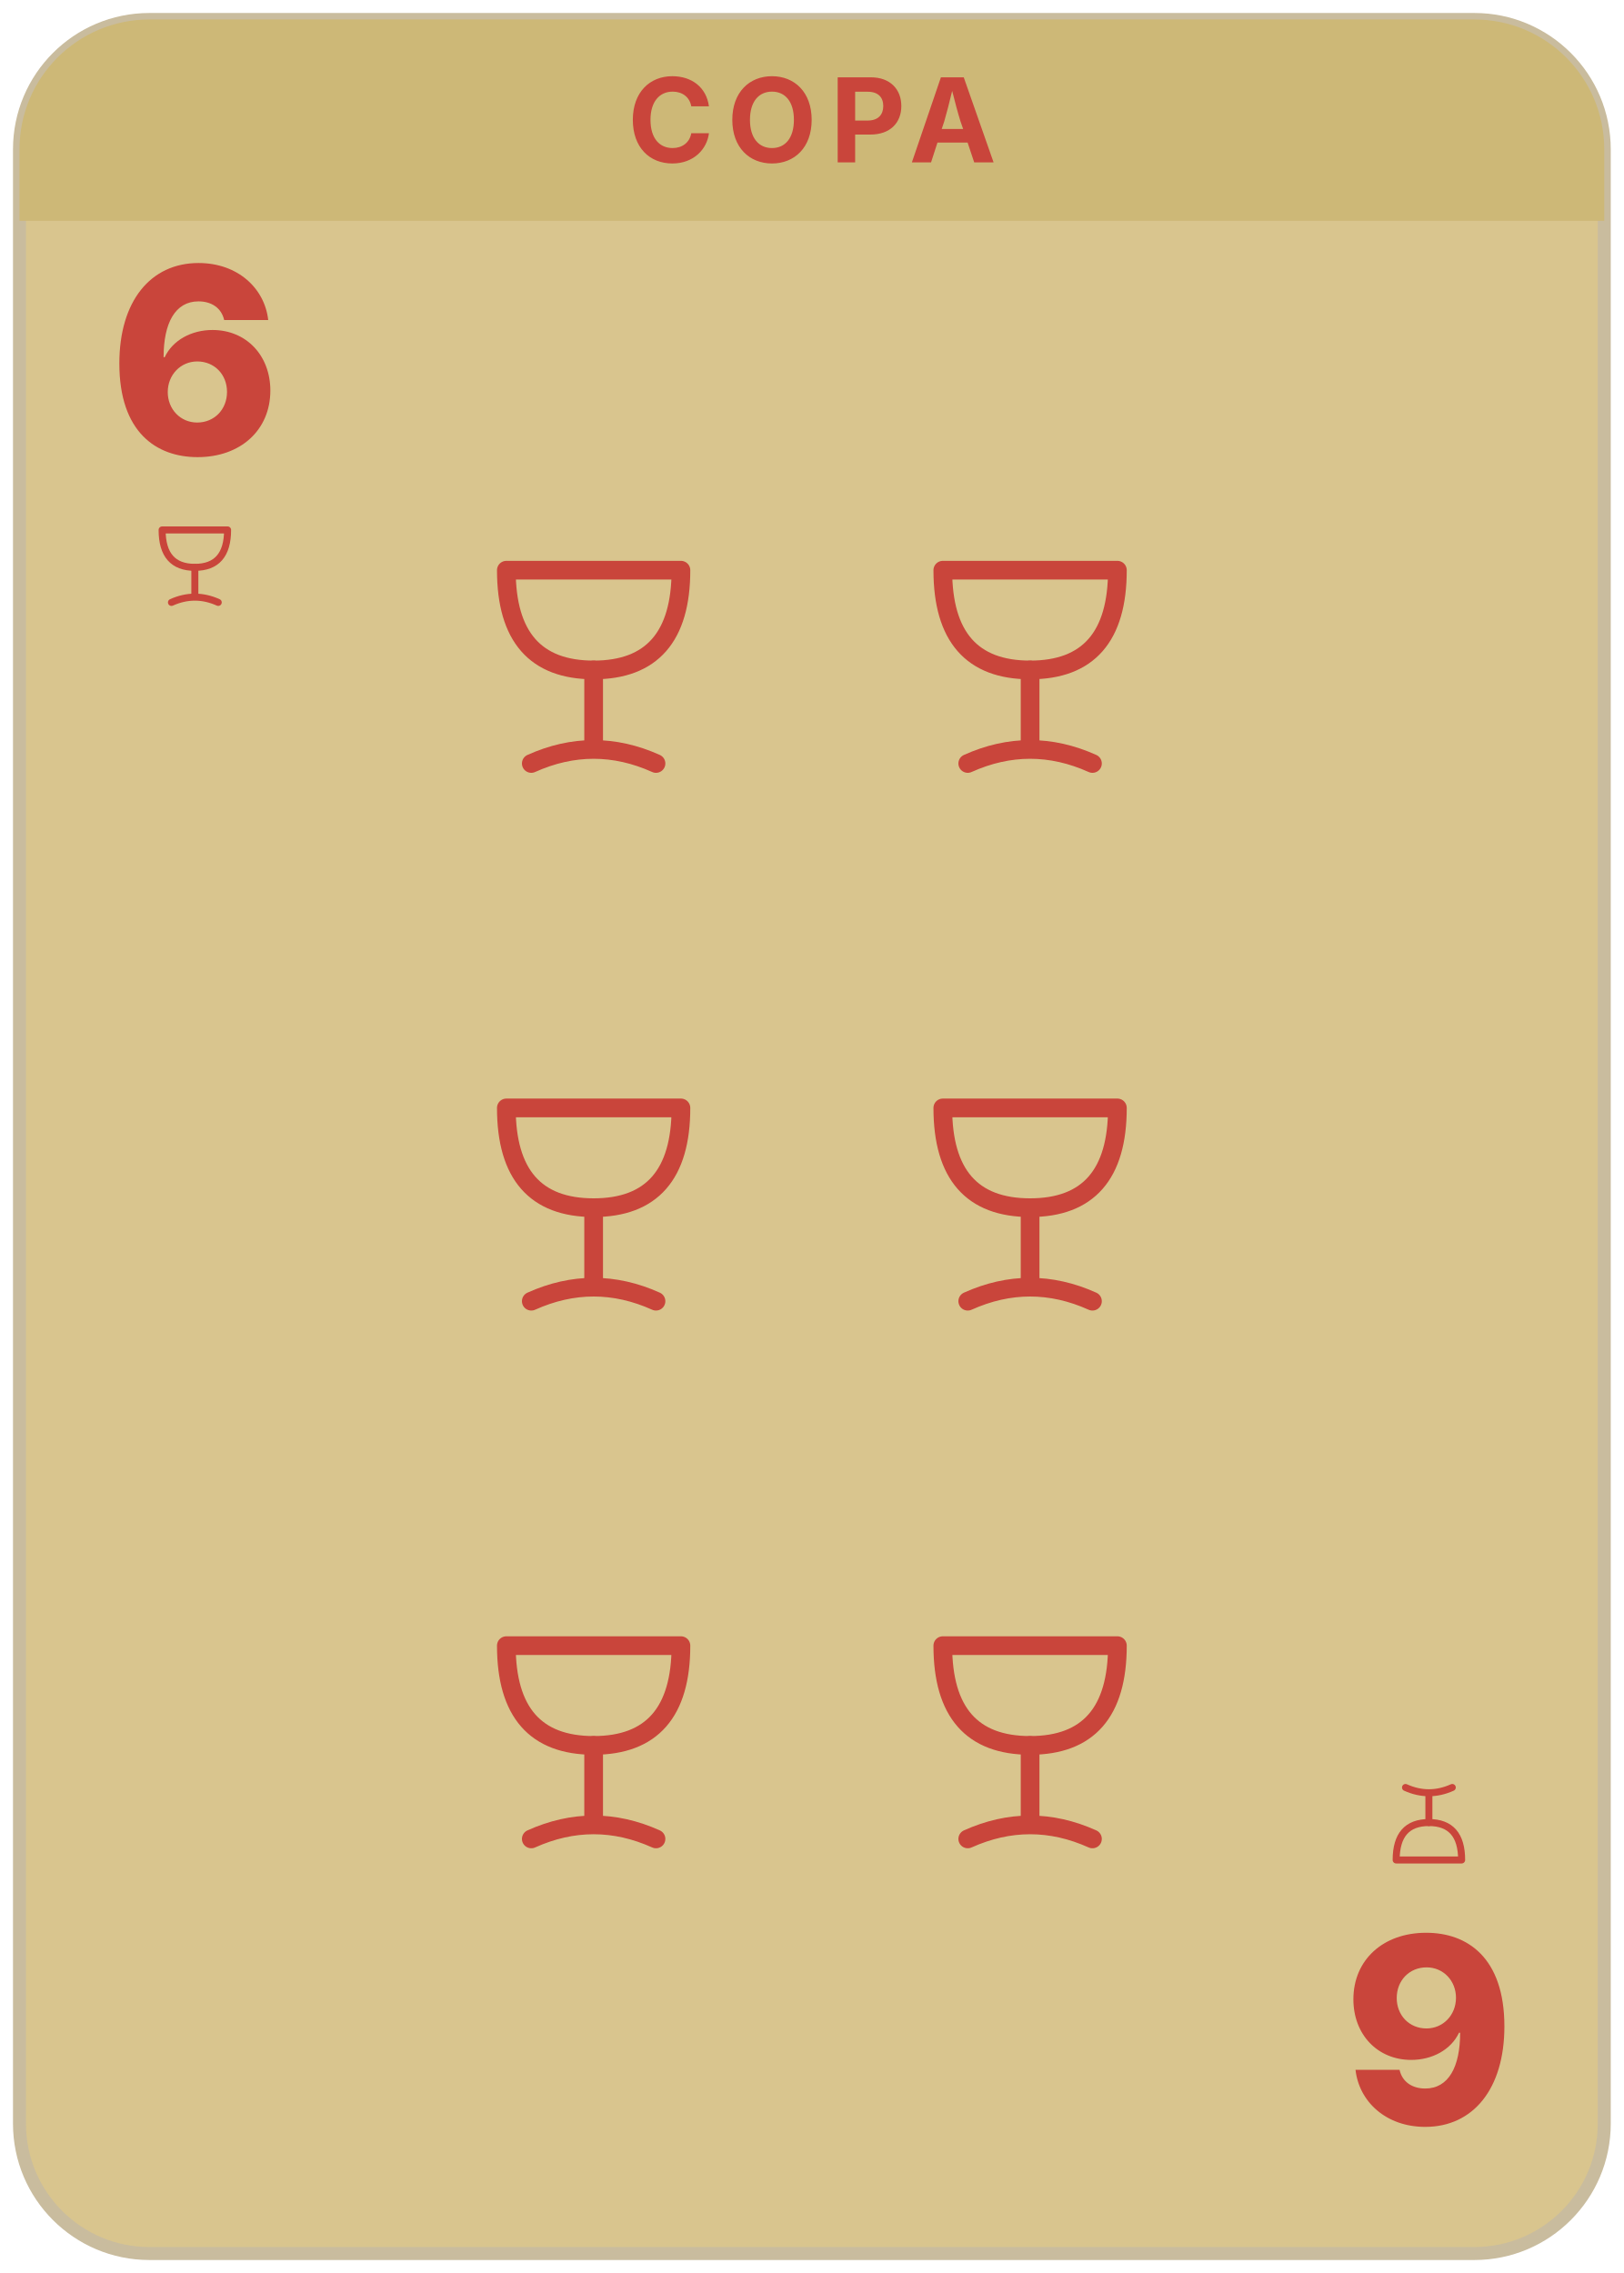
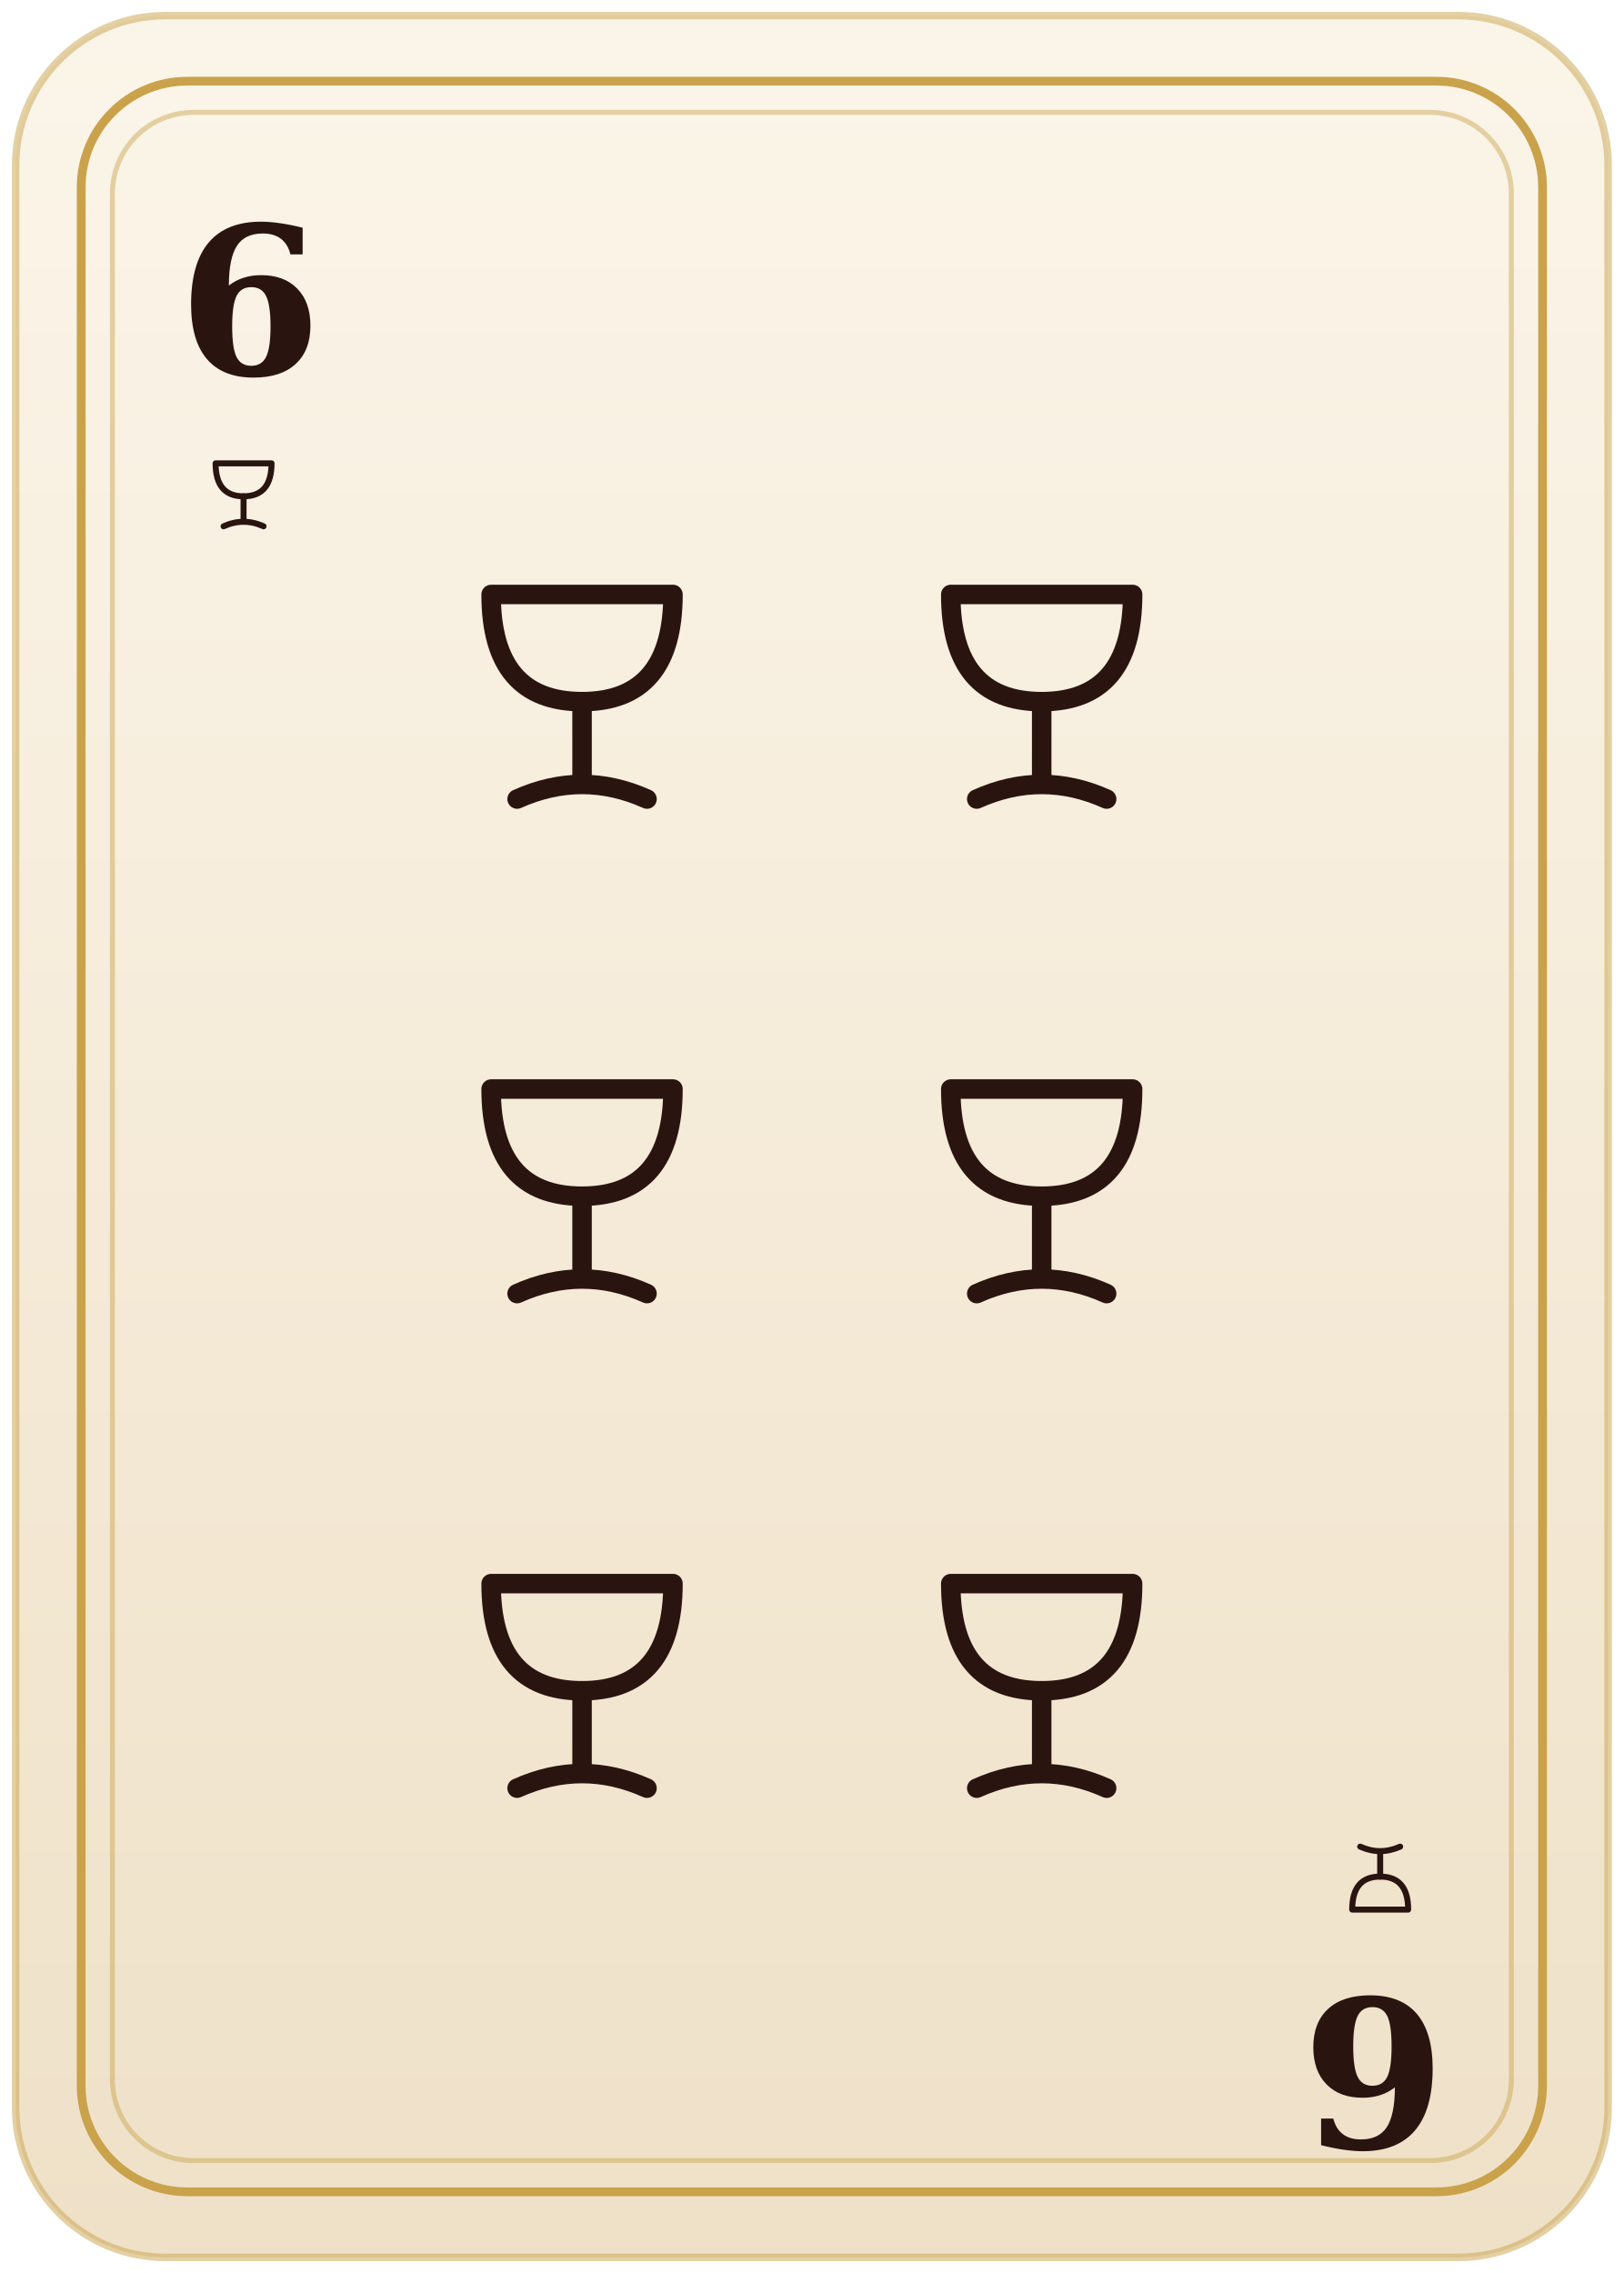
- <svg xmlns="http://www.w3.org/2000/svg" viewBox="0 0 250 350" width="250" height="350">
-   <rect x="3" y="3" width="244" height="344" rx="20" fill="#D9C58E" stroke="#C9BC9E" stroke-width="2" />
-   <path d="M3,23 A20,20 0 0 1 23,3 L227,3 A20,20 0 0 1 247,23 L247,34 L3,34 Z" fill="#CDB877" />
-   <text x="125.0" y="25" font-family="Inter,Helvetica,Arial,sans-serif" font-size="18" font-weight="700" letter-spacing="2" fill="#C9453B" text-anchor="middle">COPA</text>
-   <g transform="translate(30,70) rotate(0)">
-     <text x="0" y="0" font-family="Inter,Helvetica,Arial,sans-serif" font-size="40" font-weight="800" fill="#C9453B" text-anchor="middle">6</text>
-     <g transform="translate(-9,8) scale(0.18)">
-       <g fill="none" stroke="#C9453B" stroke-width="6" stroke-linecap="round" stroke-linejoin="round">
-         <path d="M22,20 L78,20 Q78,52 50,52 Q22,52 22,20 Z" />
-         <line x1="50" y1="52" x2="50" y2="76" />
-         <path d="M30,82 Q50,73 70,82" />
+ <svg xmlns="http://www.w3.org/2000/svg" viewBox="0 0 260 364" width="260" height="364">
+   <defs>
+     <linearGradient id="bg" x1="0" y1="0" x2="0" y2="1">
+       <stop offset="0%" stop-color="#FBF5E9" />
+       <stop offset="100%" stop-color="#EFE1C8" />
+     </linearGradient>
+   </defs>
+   <rect x="2.5" y="2.5" width="255" height="359" rx="24" fill="url(#bg)" />
+   <rect x="13" y="13" width="234" height="338" rx="17" fill="none" stroke="#C9A24B" stroke-width="1.4" />
+   <rect x="18" y="18" width="224" height="328" rx="13" fill="none" stroke="#C9A24B" stroke-opacity="0.45" stroke-width="0.8" />
+   <rect x="2.5" y="2.5" width="255" height="359" rx="24" fill="none" stroke="#C9A24B" stroke-opacity="0.5" stroke-width="1.2" />
+   <g transform="translate(40,60) rotate(0)">
+     <text x="0" y="0" font-family="'Bodoni Moda','DejaVu Serif',serif" font-size="33" font-weight="600" fill="#2A1410" text-anchor="middle">6</text>
+     <g transform="translate(-9,11) scale(0.16)">
+       <g fill="none" stroke="#2A1410" stroke-width="6" stroke-linecap="round" stroke-linejoin="round">
+         <path d="M22,20 L78,20 Q78,53 50,53 Q22,53 22,20 Z" />
+         <line x1="50" y1="53" x2="50" y2="77" />
+         <path d="M30,83 Q50,74 70,83" />
      </g>
    </g>
  </g>
-   <g transform="translate(220,298) rotate(180)">
-     <text x="0" y="0" font-family="Inter,Helvetica,Arial,sans-serif" font-size="40" font-weight="800" fill="#C9453B" text-anchor="middle">6</text>
-     <g transform="translate(-9,8) scale(0.18)">
-       <g fill="none" stroke="#C9453B" stroke-width="6" stroke-linecap="round" stroke-linejoin="round">
-         <path d="M22,20 L78,20 Q78,52 50,52 Q22,52 22,20 Z" />
-         <line x1="50" y1="52" x2="50" y2="76" />
-         <path d="M30,82 Q50,73 70,82" />
+   <g transform="translate(220,320) rotate(180)">
+     <text x="0" y="0" font-family="'Bodoni Moda','DejaVu Serif',serif" font-size="33" font-weight="600" fill="#2A1410" text-anchor="middle">6</text>
+     <g transform="translate(-9,11) scale(0.16)">
+       <g fill="none" stroke="#2A1410" stroke-width="6" stroke-linecap="round" stroke-linejoin="round">
+         <path d="M22,20 L78,20 Q78,53 50,53 Q22,53 22,20 Z" />
+         <line x1="50" y1="53" x2="50" y2="77" />
+         <path d="M30,83 Q50,74 70,83" />
      </g>
    </g>
  </g>
-   <g transform="translate(67.4,78.2) scale(0.48)">
-     <g fill="none" stroke="#C9453B" stroke-width="6" stroke-linecap="round" stroke-linejoin="round">
-       <path d="M22,20 L78,20 Q78,52 50,52 Q22,52 22,20 Z" />
-       <line x1="50" y1="52" x2="50" y2="76" />
-       <path d="M30,82 Q50,73 70,82" />
+   <g transform="translate(67.2,84.8) scale(0.52)">
+     <g fill="none" stroke="#2A1410" stroke-width="6" stroke-linecap="round" stroke-linejoin="round">
+       <path d="M22,20 L78,20 Q78,53 50,53 Q22,53 22,20 Z" />
+       <line x1="50" y1="53" x2="50" y2="77" />
+       <path d="M30,83 Q50,74 70,83" />
    </g>
  </g>
-   <g transform="translate(134.6,78.2) scale(0.48)">
-     <g fill="none" stroke="#C9453B" stroke-width="6" stroke-linecap="round" stroke-linejoin="round">
-       <path d="M22,20 L78,20 Q78,52 50,52 Q22,52 22,20 Z" />
-       <line x1="50" y1="52" x2="50" y2="76" />
-       <path d="M30,82 Q50,73 70,82" />
+   <g transform="translate(140.8,84.8) scale(0.52)">
+     <g fill="none" stroke="#2A1410" stroke-width="6" stroke-linecap="round" stroke-linejoin="round">
+       <path d="M22,20 L78,20 Q78,53 50,53 Q22,53 22,20 Z" />
+       <line x1="50" y1="53" x2="50" y2="77" />
+       <path d="M30,83 Q50,74 70,83" />
    </g>
  </g>
-   <g transform="translate(67.4,161.0) scale(0.48)">
-     <g fill="none" stroke="#C9453B" stroke-width="6" stroke-linecap="round" stroke-linejoin="round">
-       <path d="M22,20 L78,20 Q78,52 50,52 Q22,52 22,20 Z" />
-       <line x1="50" y1="52" x2="50" y2="76" />
-       <path d="M30,82 Q50,73 70,82" />
+   <g transform="translate(67.2,164.0) scale(0.52)">
+     <g fill="none" stroke="#2A1410" stroke-width="6" stroke-linecap="round" stroke-linejoin="round">
+       <path d="M22,20 L78,20 Q78,53 50,53 Q22,53 22,20 Z" />
+       <line x1="50" y1="53" x2="50" y2="77" />
+       <path d="M30,83 Q50,74 70,83" />
    </g>
  </g>
-   <g transform="translate(134.6,161.0) scale(0.48)">
-     <g fill="none" stroke="#C9453B" stroke-width="6" stroke-linecap="round" stroke-linejoin="round">
-       <path d="M22,20 L78,20 Q78,52 50,52 Q22,52 22,20 Z" />
-       <line x1="50" y1="52" x2="50" y2="76" />
-       <path d="M30,82 Q50,73 70,82" />
+   <g transform="translate(140.8,164.0) scale(0.52)">
+     <g fill="none" stroke="#2A1410" stroke-width="6" stroke-linecap="round" stroke-linejoin="round">
+       <path d="M22,20 L78,20 Q78,53 50,53 Q22,53 22,20 Z" />
+       <line x1="50" y1="53" x2="50" y2="77" />
+       <path d="M30,83 Q50,74 70,83" />
    </g>
  </g>
-   <g transform="translate(67.4,243.8) scale(0.48)">
-     <g fill="none" stroke="#C9453B" stroke-width="6" stroke-linecap="round" stroke-linejoin="round">
-       <path d="M22,20 L78,20 Q78,52 50,52 Q22,52 22,20 Z" />
-       <line x1="50" y1="52" x2="50" y2="76" />
-       <path d="M30,82 Q50,73 70,82" />
+   <g transform="translate(67.2,243.2) scale(0.52)">
+     <g fill="none" stroke="#2A1410" stroke-width="6" stroke-linecap="round" stroke-linejoin="round">
+       <path d="M22,20 L78,20 Q78,53 50,53 Q22,53 22,20 Z" />
+       <line x1="50" y1="53" x2="50" y2="77" />
+       <path d="M30,83 Q50,74 70,83" />
    </g>
  </g>
-   <g transform="translate(134.6,243.8) scale(0.48)">
-     <g fill="none" stroke="#C9453B" stroke-width="6" stroke-linecap="round" stroke-linejoin="round">
-       <path d="M22,20 L78,20 Q78,52 50,52 Q22,52 22,20 Z" />
-       <line x1="50" y1="52" x2="50" y2="76" />
-       <path d="M30,82 Q50,73 70,82" />
+   <g transform="translate(140.8,243.2) scale(0.52)">
+     <g fill="none" stroke="#2A1410" stroke-width="6" stroke-linecap="round" stroke-linejoin="round">
+       <path d="M22,20 L78,20 Q78,53 50,53 Q22,53 22,20 Z" />
+       <line x1="50" y1="53" x2="50" y2="77" />
+       <path d="M30,83 Q50,74 70,83" />
    </g>
  </g>
</svg>
